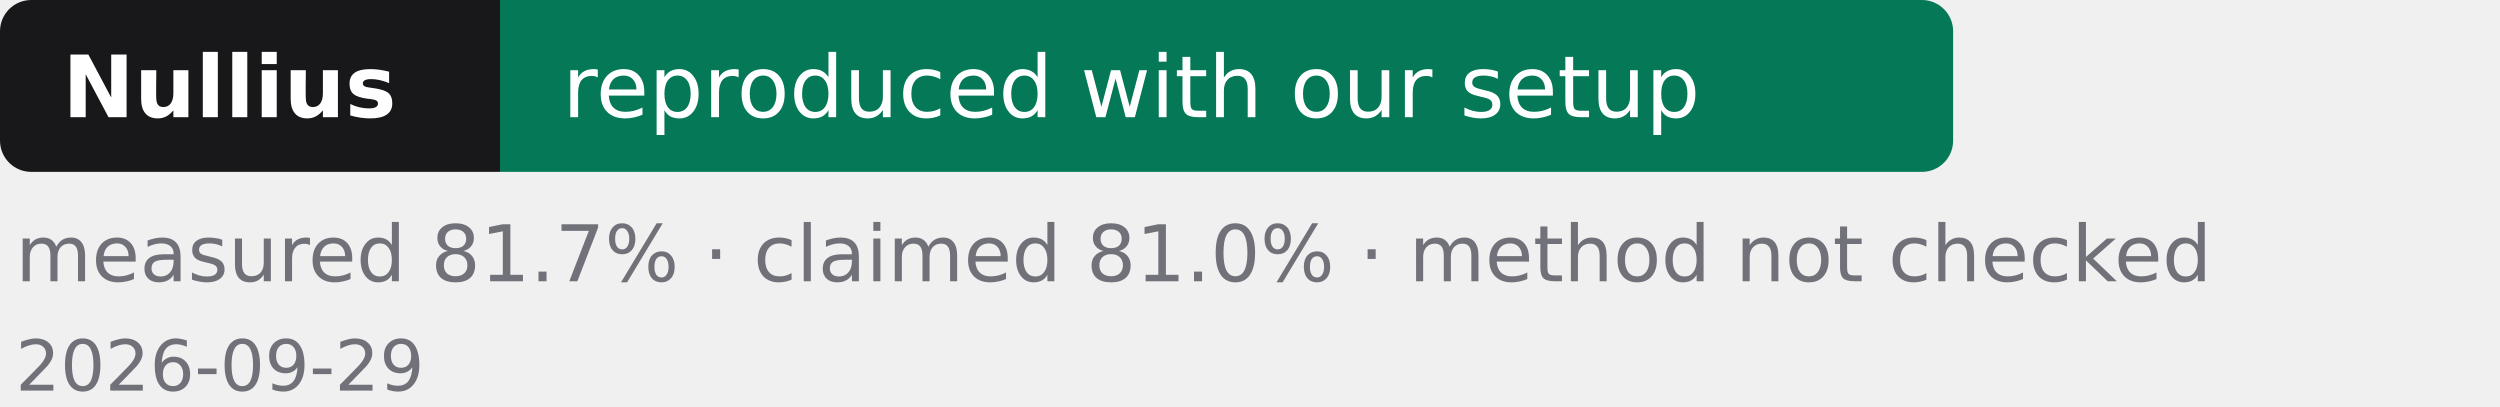
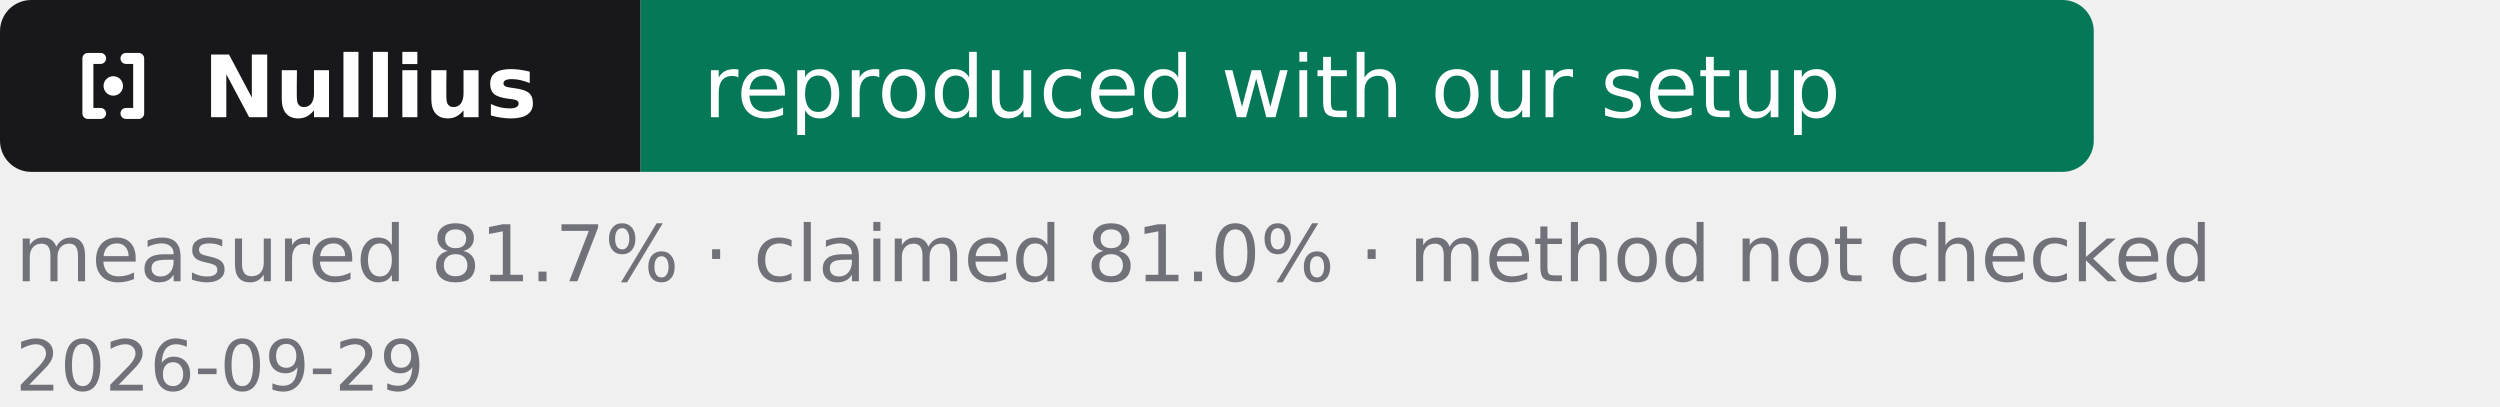
<svg xmlns="http://www.w3.org/2000/svg" width="320" height="52" viewBox="0 0 320 52" role="img" aria-label="Nullius: reproduced with our setup. measured 81.7% · claimed 81.0% · method not checked. Run of 2026-09-29.">
  <g font-family="Verdana,DejaVu Sans,sans-serif" font-size="11">
-     <clipPath id="r">
-       <rect width="250" height="22" rx="4" />
+     <clipPath id="re6523413">
+       <rect width="268" height="22" rx="4" />
    </clipPath>
-     <g clip-path="url(#r)">
-       <rect width="64" height="22" fill="#18181b" />
-       <rect x="64" width="186" height="22" fill="#047857" />
+     <g clip-path="url(#re6523413)">
+       <rect width="82" height="22" fill="#18181b" />
+       <rect x="82" width="186" height="22" fill="#047857" />
    </g>
-     <text x="8" y="15" fill="#fff" font-weight="bold">Nullius</text>
-     <text x="72" y="15" fill="#fff">reproduced with our setup</text>
+     <svg x="8" y="4.5" width="13" height="13" viewBox="0 0 24 24" fill="none" stroke="#fff" stroke-width="2.6" stroke-linecap="round" stroke-linejoin="round">
+       <path d="M9 5.5H6v13h3M15 5.5h3v13h-3" />
+       <circle cx="12" cy="12" r="2.3" fill="#fff" stroke="none" />
+     </svg>
+     <text x="26" y="15" fill="#fff" font-weight="bold">Nullius</text>
+     <text x="90" y="15" fill="#fff">reproduced with our setup</text>
    <text x="2" y="36" font-size="10" fill="#71717a">measured 81.7% · claimed 81.0% · method not checked</text>
    <text x="2" y="50" font-size="9" fill="#71717a">2026-09-29</text>
  </g>
</svg>
